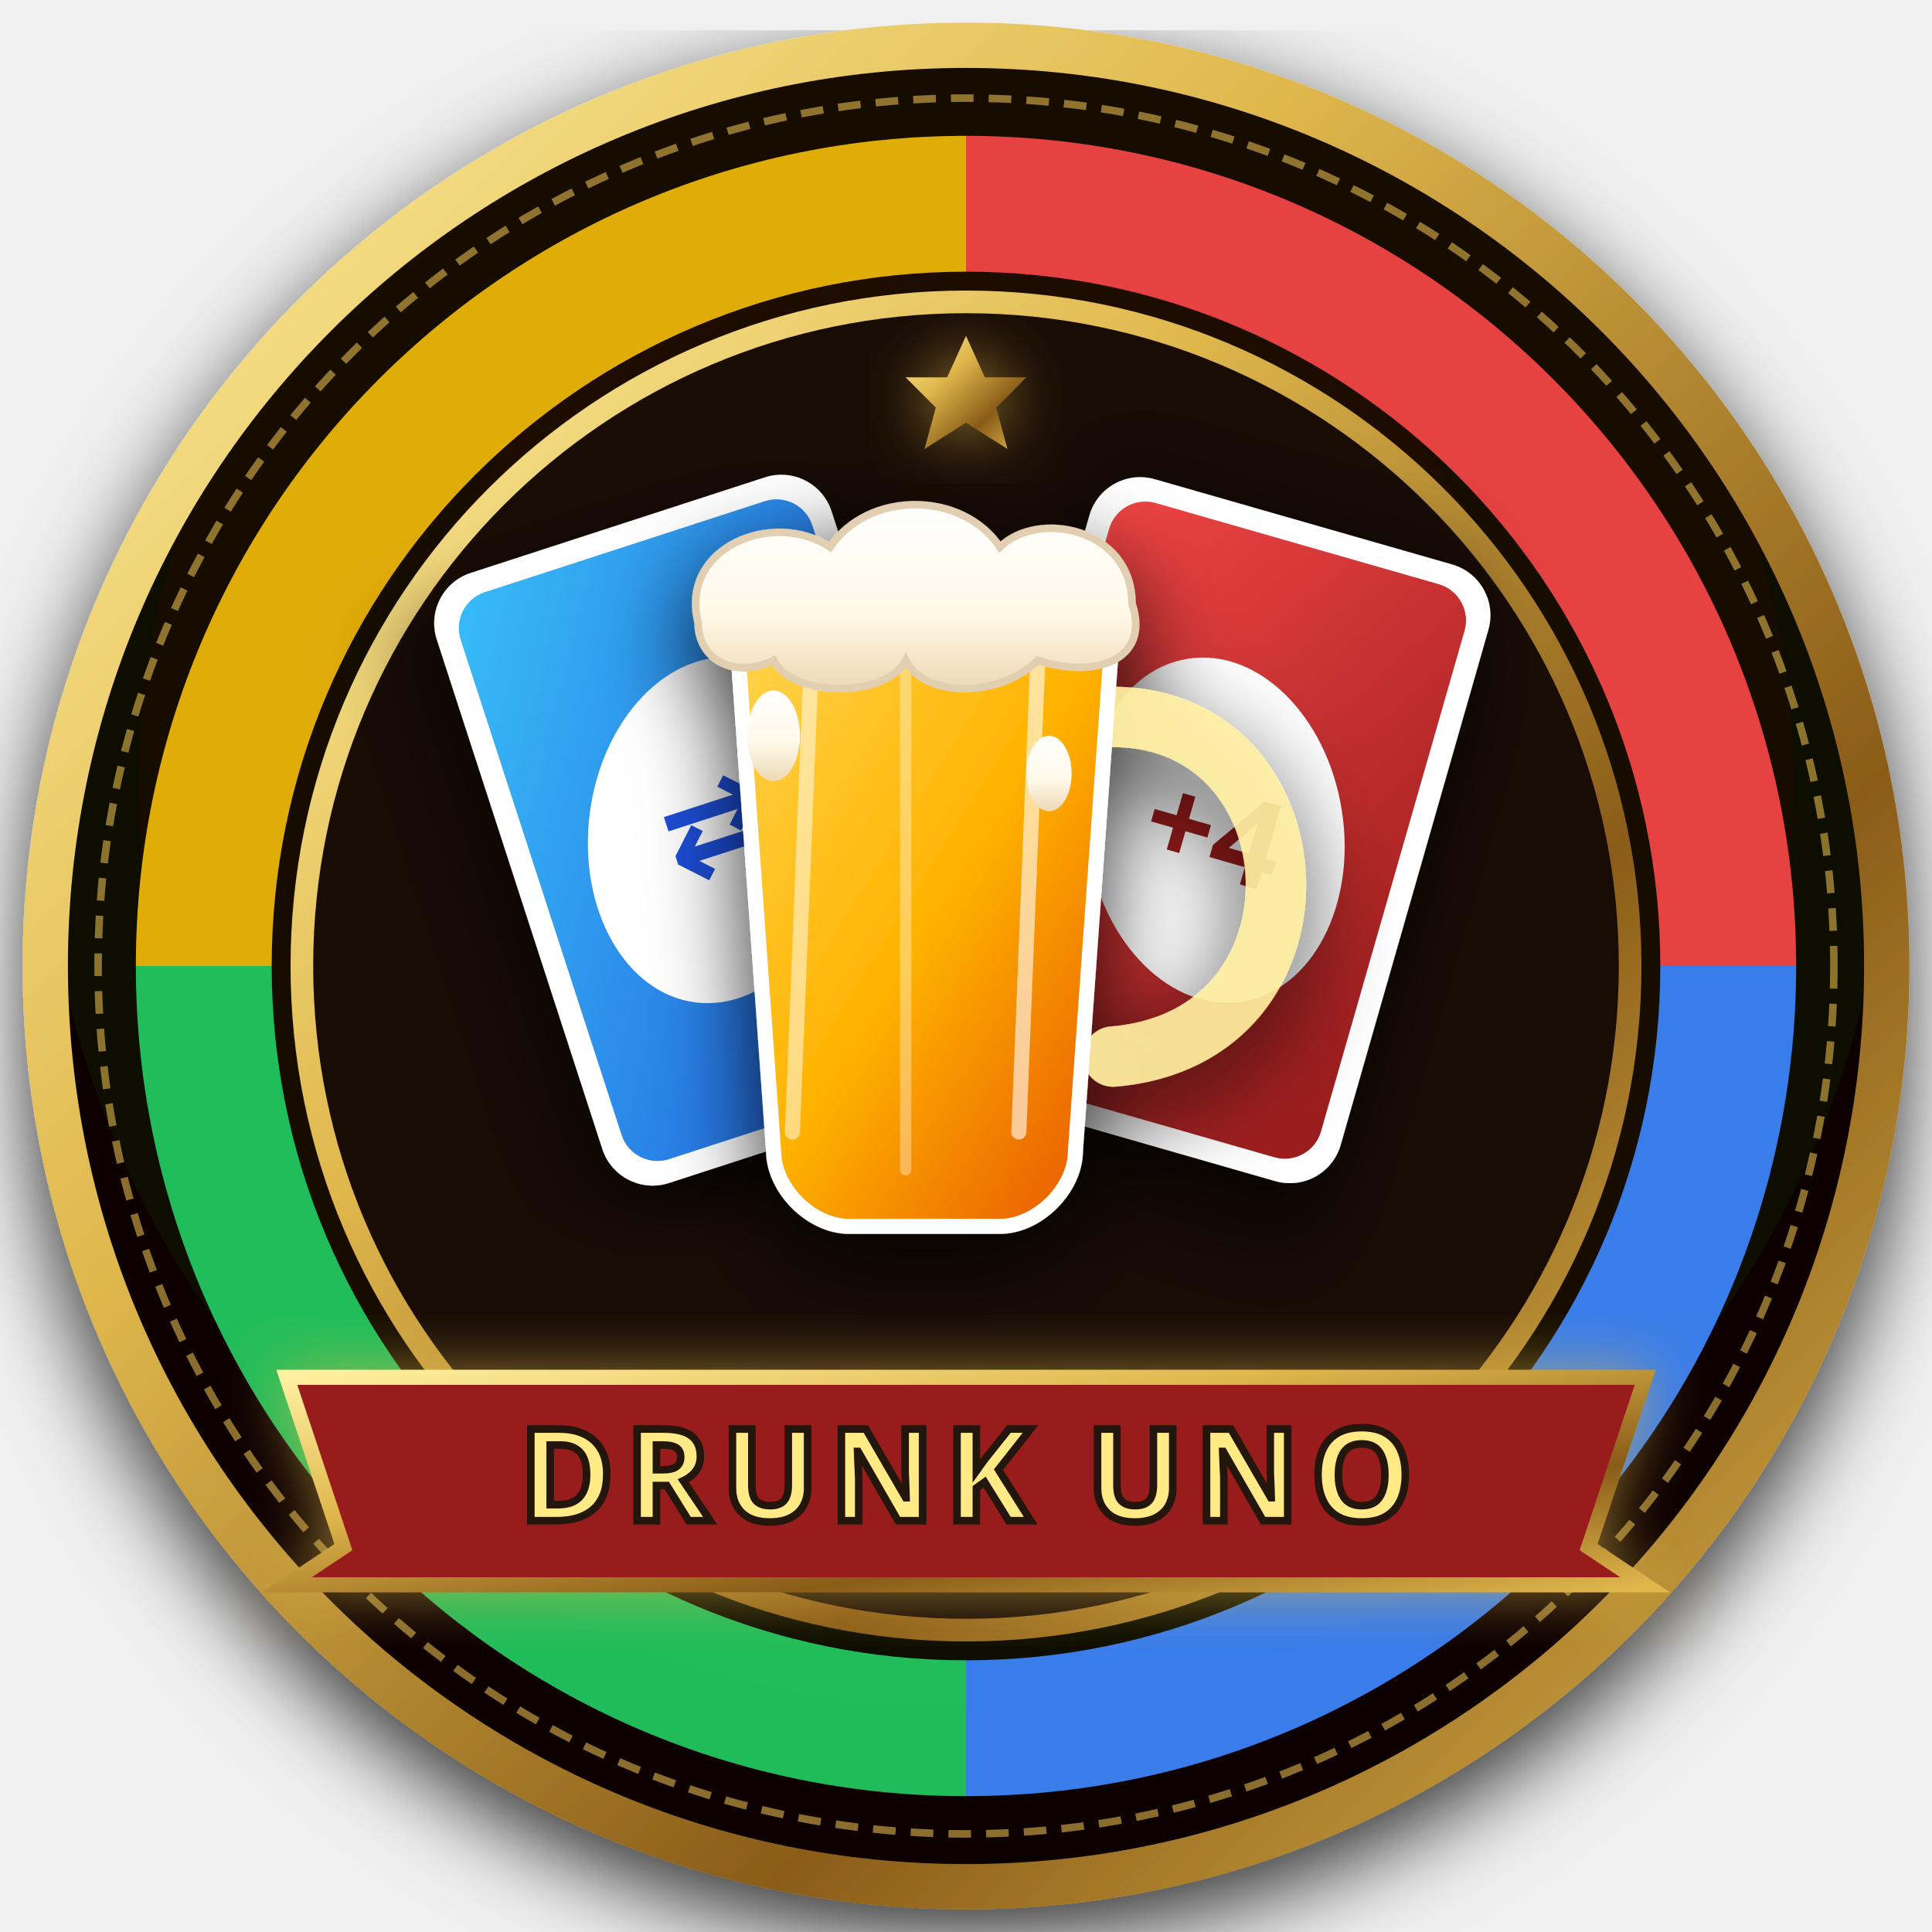
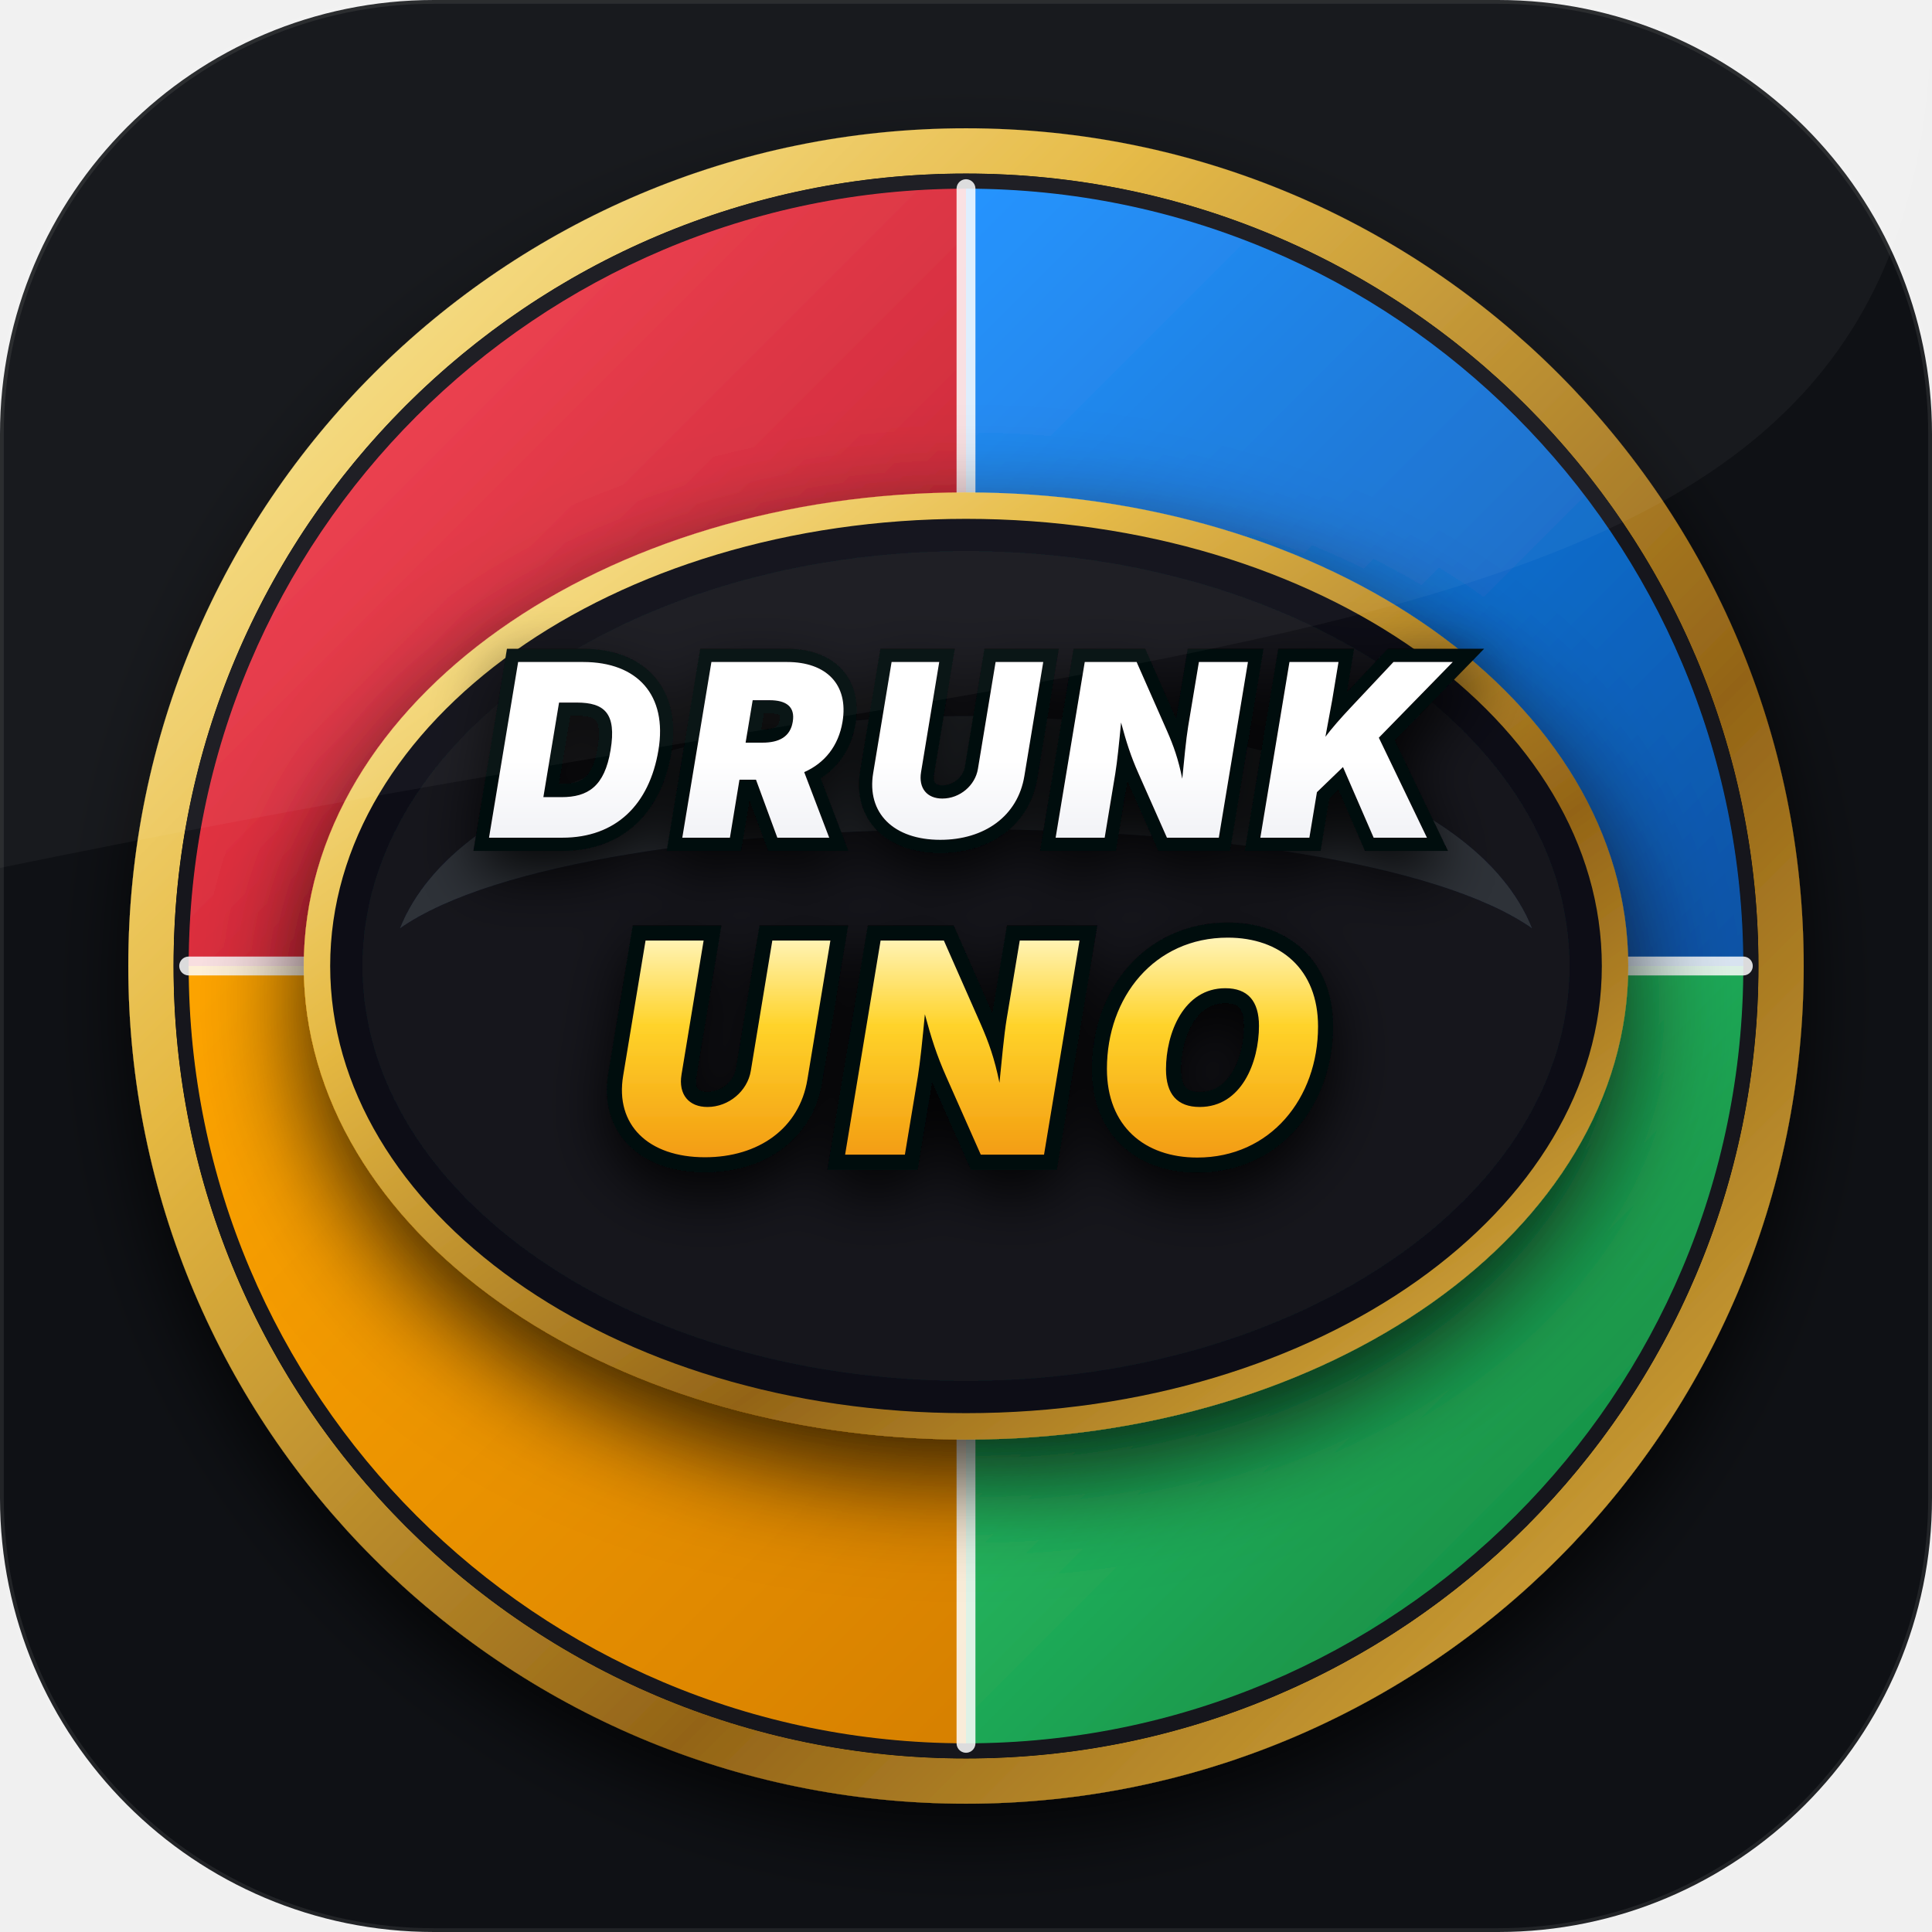
<svg xmlns="http://www.w3.org/2000/svg" viewBox="0 0 512 512" width="100%" height="100%">
  <defs>
-     <radialGradient id="bgGrad" cx="50%" cy="40%" r="60%">
-       <stop offset="0%" stop-color="#2a1408" />
-       <stop offset="70%" stop-color="#140a04" />
-       <stop offset="100%" stop-color="#080301" />
-     </radialGradient>
-     <linearGradient id="goldGrad" x1="0%" y1="0%" x2="100%" y2="100%">
-       <stop offset="0%" stop-color="#fff0a0" />
-       <stop offset="35%" stop-color="#dfb74c" />
-       <stop offset="70%" stop-color="#8a5c18" />
-       <stop offset="100%" stop-color="#dfb74c" />
+     <filter id="shadow" x="-20%" y="-20%" width="140%" height="140%">
+       <feDropShadow dx="0" dy="8" stdDeviation="10" flood-color="#000000" flood-opacity="0.75" />
+     </filter>
+     <filter id="textGlow" x="-30%" y="-30%" width="160%" height="160%">
+       <feDropShadow dx="0" dy="6" stdDeviation="8" flood-color="#000000" flood-opacity="0.9" />
+     </filter>
+     <filter id="badgeShadow" x="-20%" y="-20%" width="140%" height="140%">
+       <feDropShadow dx="0" dy="10" stdDeviation="14" flood-color="#000000" flood-opacity="0.8" />
+     </filter>
+     <linearGradient id="goldRim" x1="0%" y1="0%" x2="100%" y2="100%">
+       <stop offset="0%" stop-color="#fff1a8" />
+       <stop offset="30%" stop-color="#e5b842" />
+       <stop offset="65%" stop-color="#936417" />
+       <stop offset="100%" stop-color="#e5b842" />
    </linearGradient>
-     <linearGradient id="foamGrad" x1="0%" y1="0%" x2="0%" y2="100%">
+     <linearGradient id="redQuad" x1="0%" y1="0%" x2="100%" y2="100%">
+       <stop offset="0%" stop-color="#ff4757" />
+       <stop offset="100%" stop-color="#b71523" />
+     </linearGradient>
+     <linearGradient id="blueQuad" x1="0%" y1="0%" x2="100%" y2="100%">
+       <stop offset="0%" stop-color="#2ed573" />
+       <stop offset="0%" stop-color="#1e90ff" />
+       <stop offset="100%" stop-color="#0952a5" />
+     </linearGradient>
+     <linearGradient id="greenQuad" x1="0%" y1="0%" x2="100%" y2="100%">
+       <stop offset="0%" stop-color="#2ed573" />
+       <stop offset="100%" stop-color="#107a38" />
+     </linearGradient>
+     <linearGradient id="yellowQuad" x1="0%" y1="0%" x2="100%" y2="100%">
+       <stop offset="0%" stop-color="#ffa502" />
+       <stop offset="100%" stop-color="#d68000" />
+     </linearGradient>
+     <linearGradient id="textGrad" x1="0%" y1="0%" x2="0%" y2="100%">
      <stop offset="0%" stop-color="#ffffff" />
-       <stop offset="60%" stop-color="#fff8e7" />
-       <stop offset="100%" stop-color="#edd9b4" />
+       <stop offset="55%" stop-color="#ffffff" />
+       <stop offset="100%" stop-color="#f1f2f6" />
    </linearGradient>
-     <linearGradient id="beerGrad" x1="0%" y1="0%" x2="100%" y2="100%">
-       <stop offset="0%" stop-color="#ffd54f" />
-       <stop offset="50%" stop-color="#ffb300" />
-       <stop offset="100%" stop-color="#e65100" />
+     <linearGradient id="unoGold" x1="0%" y1="0%" x2="0%" y2="100%">
+       <stop offset="0%" stop-color="#fff4b8" />
+       <stop offset="40%" stop-color="#ffd32a" />
+       <stop offset="100%" stop-color="#f39c12" />
    </linearGradient>
-     <linearGradient id="cardRed" x1="0%" y1="0%" x2="100%" y2="100%">
-       <stop offset="0%" stop-color="#ef4444" />
-       <stop offset="100%" stop-color="#991b1b" />
-     </linearGradient>
-     <linearGradient id="cardBlue" x1="0%" y1="0%" x2="100%" y2="100%">
-       <stop offset="0%" stop-color="#38bdf8" />
-       <stop offset="100%" stop-color="#1d4ed8" />
-     </linearGradient>
-     <filter id="shadow" x="-20%" y="-20%" width="140%" height="140%">
-       <feDropShadow dx="0" dy="8" stdDeviation="12" flood-color="#000000" flood-opacity="0.8" />
-     </filter>
-     <filter id="glow" x="-30%" y="-30%" width="160%" height="160%">
-       <feDropShadow dx="0" dy="0" stdDeviation="8" flood-color="#dfb74c" flood-opacity="0.6" />
-     </filter>
  </defs>
-   <circle cx="256" cy="256" r="244" fill="url(#bgGrad)" stroke="url(#goldGrad)" stroke-width="12" filter="url(#shadow)" />
-   <circle cx="256" cy="256" r="230" fill="none" stroke="#dfb74c" stroke-width="2" stroke-dasharray="6,4" opacity="0.6" />
-   <path d="M 256,36 A 220,220 0 0,1 476,256 L 440,256 A 184,184 0 0,0 256,72 Z" fill="#ef4444" opacity="0.95" />
-   <path d="M 476,256 A 220,220 0 0,1 256,476 L 256,440 A 184,184 0 0,0 440,256 Z" fill="#3b82f6" opacity="0.95" />
-   <path d="M 256,476 A 220,220 0 0,1 36,256 L 72,256 A 184,184 0 0,0 256,440 Z" fill="#22c55e" opacity="0.95" />
-   <path d="M 36,256 A 220,220 0 0,1 256,36 L 256,72 A 184,184 0 0,0 72,256 Z" fill="#eab308" opacity="0.95" />
-   <circle cx="256" cy="256" r="176" fill="#180c05" stroke="url(#goldGrad)" stroke-width="6" />
-   <g transform="translate(190, 220) rotate(-18)">
-     <rect x="-55" y="-85" width="110" height="170" rx="14" fill="#ffffff" filter="url(#shadow)" />
-     <rect x="-49" y="-79" width="98" height="158" rx="10" fill="url(#cardBlue)" />
-     <ellipse cx="0" cy="0" rx="34" ry="46" fill="#ffffff" transform="rotate(25)" />
-     <text x="0" y="10" font-family="'Arial Black', Impact, sans-serif" font-size="34" font-weight="900" fill="#1d4ed8" text-anchor="middle">⇄</text>
+   <rect width="512" height="512" rx="115" fill="#0f1115" />
+   <rect width="512" height="512" rx="115" fill="none" stroke="rgba(255,255,255,0.08)" stroke-width="2" />
+   <g transform="translate(256, 256)" filter="url(#shadow)">
+     <circle cx="0" cy="0" r="216" fill="none" stroke="url(#goldRim)" stroke-width="12" />
+     <circle cx="0" cy="0" r="210" fill="#12151b" />
+     <path d="M 0,0 L 0,-206 A 206,206 0 0,0 -206,0 Z" fill="url(#redQuad)" />
+     <path d="M 0,0 L 206,0 A 206,206 0 0,0 0,-206 Z" fill="url(#blueQuad)" />
+     <path d="M 0,0 L -206,0 A 206,206 0 0,0 0,206 Z" fill="url(#yellowQuad)" />
+     <path d="M 0,0 L 0,206 A 206,206 0 0,0 206,0 Z" fill="url(#greenQuad)" />
+     <line x1="0" y1="-206" x2="0" y2="206" stroke="#ffffff" stroke-width="5" stroke-linecap="round" opacity="0.85" />
+     <line x1="-206" y1="0" x2="206" y2="0" stroke="#ffffff" stroke-width="5" stroke-linecap="round" opacity="0.85" />
+     <ellipse cx="0" cy="0" rx="172" ry="122" fill="#0b0e13" stroke="url(#goldRim)" stroke-width="7" filter="url(#badgeShadow)" />
+     <ellipse cx="0" cy="0" rx="160" ry="110" fill="#12161f" opacity="0.95" />
+     <path d="M -150,-10 C -120,-85 120,-85 150,-10 C 100,-45 -100,-45 -150,-10 Z" fill="#ffffff" opacity="0.12" />
  </g>
-   <g transform="translate(322, 220) rotate(16)">
-     <rect x="-55" y="-85" width="110" height="170" rx="14" fill="#ffffff" filter="url(#shadow)" />
-     <rect x="-49" y="-79" width="98" height="158" rx="10" fill="url(#cardRed)" />
-     <ellipse cx="0" cy="0" rx="34" ry="46" fill="#ffffff" transform="rotate(-25)" />
-     <text x="0" y="12" font-family="'Arial Black', Impact, sans-serif" font-size="32" font-weight="900" fill="#991b1b" text-anchor="middle">+4</text>
-   </g>
-   <g id="beerMug" filter="url(#shadow)">
-     <path d="M 295,190 C 350,190 355,275 295,280" fill="none" stroke="#fff0a0" stroke-width="16" stroke-linecap="round" opacity="0.9" />
-     <path d="M 195,165 L 295,165 L 285,305 C 285,315 275,325 265,325 L 225,325 C 215,325 205,315 205,305 Z" fill="url(#beerGrad)" stroke="#ffffff" stroke-width="4" />
-     <path d="M 215,175 L 210,300" stroke="#ffffff" stroke-width="4" stroke-linecap="round" opacity="0.5" />
-     <path d="M 240,175 L 240,310" stroke="#ffffff" stroke-width="3" stroke-linecap="round" opacity="0.35" />
-     <path d="M 275,175 L 270,300" stroke="#ffffff" stroke-width="4" stroke-linecap="round" opacity="0.6" />
-     <path d="M 185,165 C 180,145 205,135 220,145 C 230,130 255,130 265,145 C 275,135 300,140 300,160 C 305,175 290,180 275,175 C 265,185 245,185 240,175 C 235,185 210,185 205,175 C 195,180 185,175 185,165 Z" fill="url(#foamGrad)" stroke="#e2ceb0" stroke-width="2" />
-     <ellipse cx="205" cy="195" rx="7" ry="12" fill="url(#foamGrad)" />
-     <ellipse cx="278" cy="205" rx="6" ry="10" fill="url(#foamGrad)" />
-   </g>
-   <g transform="translate(256, 395)" filter="url(#glow)">
-     <path d="M -180,-30 L 180,-30 L 165,15 L 180,25 L -180,25 L -165,15 Z" fill="#991b1b" stroke="url(#goldGrad)" stroke-width="4" />
-     <text x="0" y="8" font-family="'Arial Black', Impact, sans-serif" font-size="34" font-weight="900" fill="#ffea85" letter-spacing="3" text-anchor="middle" stroke="#23170b" stroke-width="2">
-       DRUNK UNO
+   <g text-anchor="middle" filter="url(#textGlow)">
+     <text x="256" y="222" font-family="system-ui, -apple-system, BlinkMacSystemFont, 'Arial Black', Impact, sans-serif" font-size="64" font-weight="900" letter-spacing="5" fill="url(#textGrad)" stroke="#05070a" stroke-width="7" paint-order="stroke fill" font-style="italic">
+       DRUNK
+     </text>
+     <text x="256" y="306" font-family="system-ui, -apple-system, BlinkMacSystemFont, 'Arial Black', Impact, sans-serif" font-size="78" font-weight="900" letter-spacing="6" fill="url(#unoGold)" stroke="#05070a" stroke-width="8" paint-order="stroke fill" font-style="italic">
+       UNO
    </text>
  </g>
-   <g transform="translate(256, 105)" filter="url(#glow)">
-     <polygon points="0,-16 5,-5 16,-5 8,3 11,14 0,7 -11,14 -8,3 -16,-5 -5,-5" fill="url(#goldGrad)" />
-   </g>
+   <path d="M 0,0 L 512,0 C 512,180 340,160 0,230 Z" fill="#ffffff" opacity="0.04" pointer-events="none" />
</svg>
